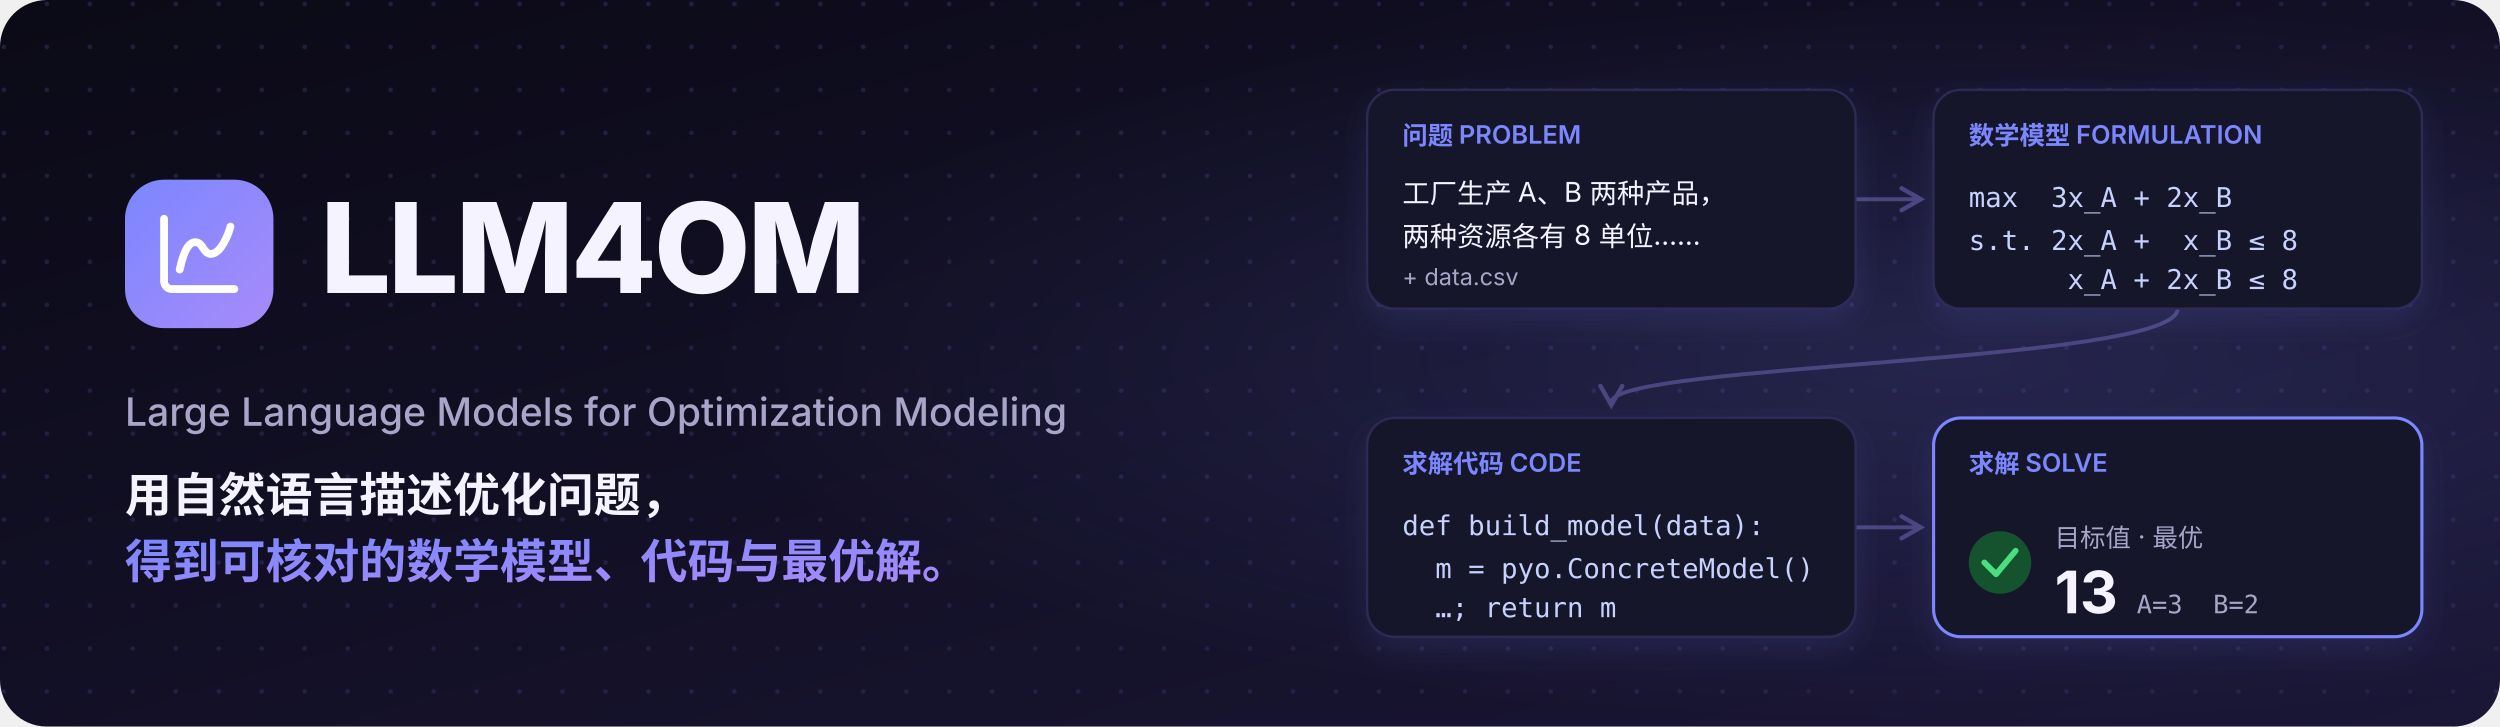
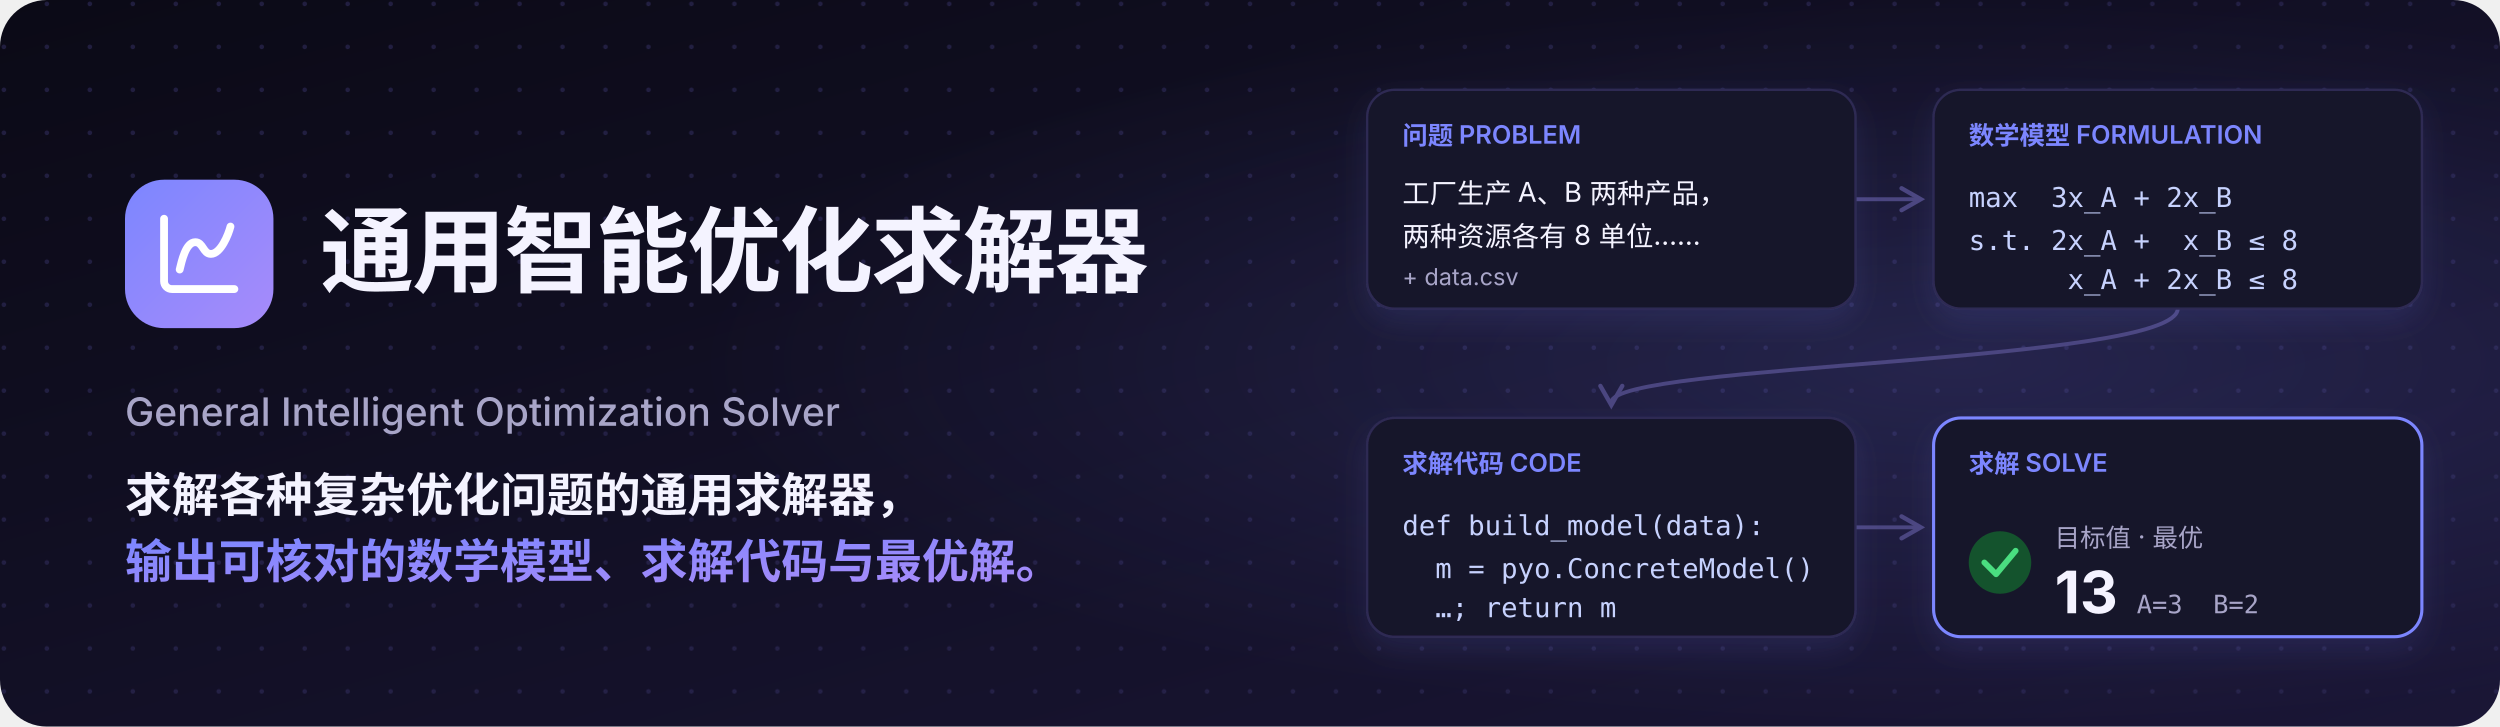
- <svg xmlns="http://www.w3.org/2000/svg" width="1280" height="372" viewBox="0 0 1280 372" role="img" aria-label="LLM4OM: natural-language problem to formulation, code and solution">
+ <svg xmlns="http://www.w3.org/2000/svg" width="1280" height="372" viewBox="0 0 1280 372" role="img" aria-label="通用智能优化求解器 (General Intelligent Optimization Solver): a general solver for optimization problems">
  <defs>
    <linearGradient id="bg" x1="0" y1="0" x2="1" y2="1">
      <stop offset="0" stop-color="#0b0a16" />
      <stop offset="1" stop-color="#1a1636" />
    </linearGradient>
    <linearGradient id="brand" x1="0" y1="0" x2="1" y2="1">
      <stop offset="0" stop-color="#7c86ff" />
      <stop offset="1" stop-color="#a78bfa" />
    </linearGradient>
    <pattern id="dots" width="22" height="22" patternUnits="userSpaceOnUse">
      <circle cx="2" cy="2" r="1.2" fill="#2a2650" />
    </pattern>
    <radialGradient id="glow" cx="0.78" cy="0.5" r="0.5">
      <stop offset="0" stop-color="#7c86ff" stop-opacity="0.16" />
      <stop offset="1" stop-color="#7c86ff" stop-opacity="0" />
    </radialGradient>
    <filter id="shadow" x="-10%" y="-10%" width="120%" height="140%">
      <feDropShadow dx="0" dy="6" stdDeviation="8" flood-color="#7c86ff" flood-opacity="0.12" />
    </filter>
    <marker id="head" viewBox="0 0 10 10" refX="7" refY="5" markerWidth="7" markerHeight="7" orient="auto">
      <path d="M1 1l7 4-7 4" fill="none" stroke="#4b4680" stroke-width="1.6" stroke-linecap="round" />
    </marker>
  </defs>
  <rect width="1280" height="372" rx="24" fill="url(#bg)" />
  <rect width="1280" height="372" rx="24" fill="url(#dots)" opacity="0.7" />
  <rect width="1280" height="372" rx="24" fill="url(#glow)" />
  <g transform="translate(64,92)">
    <rect width="76" height="76" rx="20" fill="url(#brand)" />
    <g transform="translate(14,14) scale(2)" fill="none" stroke="#fff" stroke-width="2" stroke-linecap="round" stroke-linejoin="round">
      <path d="M3 3v16a2 2 0 0 0 2 2h16" />
      <path d="M7 16c.5-2 1.5-7 4-7 2 0 2 3 4 3 2.5 0 4.5-5 5-7" />
    </g>
-     <text x="100" y="58" font-family="Inter, 'Segoe UI', 'PingFang SC', 'Noto Sans CJK SC', 'Microsoft YaHei', sans-serif" font-size="64" font-weight="800" fill="#f4f3ff" letter-spacing="-1.5">LLM4OM</text>
+     <text x="100" y="54" font-family="Inter, 'Segoe UI', 'PingFang SC', 'Noto Sans CJK SC', 'Microsoft YaHei', sans-serif" font-size="48" font-weight="800" fill="#f4f3ff" letter-spacing="-1">通用智能优化求解器</text>
  </g>
-   <text x="64" y="218" xml:space="preserve" font-family="Inter, 'Segoe UI', 'PingFang SC', 'Noto Sans CJK SC', 'Microsoft YaHei', sans-serif" font-size="20" font-weight="500" fill="#a8a5c8" text-anchor="start">Large Language Models for Optimization Modeling</text>
-   <text x="64" y="262" xml:space="preserve" font-family="Inter, 'Segoe UI', 'PingFang SC', 'Noto Sans CJK SC', 'Microsoft YaHei', sans-serif" font-size="24" font-weight="600" fill="#f4f3ff" text-anchor="start">用自然语言描述优化问题，</text>
-   <text x="64" y="296" font-family="Inter, 'Segoe UI', 'PingFang SC', 'Noto Sans CJK SC', 'Microsoft YaHei', sans-serif" font-size="24" font-weight="600" fill="url(#brand)">得到可核对的数学模型、代码与最优解。</text>
+   <text x="64" y="218" xml:space="preserve" font-family="Inter, 'Segoe UI', 'PingFang SC', 'Noto Sans CJK SC', 'Microsoft YaHei', sans-serif" font-size="20" font-weight="500" fill="#a8a5c8" text-anchor="start">General Intelligent Optimization Solver</text>
+   <text x="64" y="262" xml:space="preserve" font-family="Inter, 'Segoe UI', 'PingFang SC', 'Noto Sans CJK SC', 'Microsoft YaHei', sans-serif" font-size="24" font-weight="600" fill="#f4f3ff" text-anchor="start">求解各种复杂优化问题的通用求解器，</text>
+   <text x="64" y="296" font-family="Inter, 'Segoe UI', 'PingFang SC', 'Noto Sans CJK SC', 'Microsoft YaHei', sans-serif" font-size="24" font-weight="600" fill="url(#brand)">输出可核对的数学模型、求解代码与最优解。</text>
  <path d="M950 102 H982" stroke="#4b4680" stroke-width="2" fill="none" stroke-linecap="round" marker-end="url(#head)" />
  <path d="M1115 158 C1115 186 825 186 825 206" stroke="#4b4680" stroke-width="2" fill="none" stroke-linecap="round" marker-end="url(#head)" />
  <path d="M950 270 H982" stroke="#4b4680" stroke-width="2" fill="none" stroke-linecap="round" marker-end="url(#head)" />
  <g transform="translate(700,46)">
    <rect width="250" height="112" rx="14" fill="#15132a" stroke="#2e2a52" stroke-width="1.2" filter="url(#shadow)" />
    <text x="18" y="28" xml:space="preserve" font-family="Inter, 'Segoe UI', 'PingFang SC', 'Noto Sans CJK SC', 'Microsoft YaHei', sans-serif" font-size="13" font-weight="600" fill="#7c86ff" text-anchor="start">问题 PROBLEM</text>
    <text x="18" y="58" xml:space="preserve" font-family="Inter, 'Segoe UI', 'PingFang SC', 'Noto Sans CJK SC', 'Microsoft YaHei', sans-serif" font-size="14" font-weight="400" fill="#f4f3ff" text-anchor="start">工厂生产 A、B 两种产品，</text>
    <text x="18" y="80" xml:space="preserve" font-family="Inter, 'Segoe UI', 'PingFang SC', 'Noto Sans CJK SC', 'Microsoft YaHei', sans-serif" font-size="14" font-weight="400" fill="#f4f3ff" text-anchor="start">两种资源各有 8 单位……</text>
    <text x="18" y="100" xml:space="preserve" font-family="Inter, 'Segoe UI', 'PingFang SC', 'Noto Sans CJK SC', 'Microsoft YaHei', sans-serif" font-size="12" font-weight="400" fill="#a8a5c8" text-anchor="start">+ data.csv</text>
  </g>
  <g transform="translate(990,46)">
    <rect width="250" height="112" rx="14" fill="#15132a" stroke="#2e2a52" stroke-width="1.2" filter="url(#shadow)" />
    <text x="18" y="28" xml:space="preserve" font-family="Inter, 'Segoe UI', 'PingFang SC', 'Noto Sans CJK SC', 'Microsoft YaHei', sans-serif" font-size="13" font-weight="600" fill="#7c86ff" text-anchor="start">数学模型 FORMULATION</text>
    <text x="18" y="60" xml:space="preserve" font-family="'JetBrains Mono', 'SFMono-Regular', Menlo, Consolas, monospace" font-size="14" font-weight="400" fill="#c7d2fe" text-anchor="start">max  3x_A + 2x_B</text>
    <text x="18" y="82" xml:space="preserve" font-family="'JetBrains Mono', 'SFMono-Regular', Menlo, Consolas, monospace" font-size="14" font-weight="400" fill="#c7d2fe" text-anchor="start">s.t. 2x_A +  x_B ≤ 8</text>
    <text x="18" y="102" xml:space="preserve" font-family="'JetBrains Mono', 'SFMono-Regular', Menlo, Consolas, monospace" font-size="14" font-weight="400" fill="#c7d2fe" text-anchor="start">      x_A + 2x_B ≤ 8</text>
  </g>
  <g transform="translate(700,214)">
    <rect width="250" height="112" rx="14" fill="#15132a" stroke="#2e2a52" stroke-width="1.2" filter="url(#shadow)" />
    <text x="18" y="28" xml:space="preserve" font-family="Inter, 'Segoe UI', 'PingFang SC', 'Noto Sans CJK SC', 'Microsoft YaHei', sans-serif" font-size="13" font-weight="600" fill="#7c86ff" text-anchor="start">求解代码 CODE</text>
    <text x="18" y="60" xml:space="preserve" font-family="'JetBrains Mono', 'SFMono-Regular', Menlo, Consolas, monospace" font-size="14" font-weight="400" fill="#c7d2fe" text-anchor="start">def build_model(data):</text>
    <text x="18" y="82" xml:space="preserve" font-family="'JetBrains Mono', 'SFMono-Regular', Menlo, Consolas, monospace" font-size="14" font-weight="400" fill="#c7d2fe" text-anchor="start">  m = pyo.ConcreteModel()</text>
    <text x="18" y="102" xml:space="preserve" font-family="'JetBrains Mono', 'SFMono-Regular', Menlo, Consolas, monospace" font-size="14" font-weight="400" fill="#c7d2fe" text-anchor="start">  …; return m</text>
  </g>
  <g transform="translate(990,214)">
    <rect width="250" height="112" rx="14" fill="#15132a" stroke="#7c86ff" stroke-width="1.6" filter="url(#shadow)" />
    <text x="18" y="28" xml:space="preserve" font-family="Inter, 'Segoe UI', 'PingFang SC', 'Noto Sans CJK SC', 'Microsoft YaHei', sans-serif" font-size="13" font-weight="600" fill="#7c86ff" text-anchor="start">求解 SOLVE</text>
    <circle cx="34" cy="74" r="16" fill="#14532d" />
    <path d="M26 74l6 6 10-12" fill="none" stroke="#4ade80" stroke-width="3" stroke-linecap="round" stroke-linejoin="round" />
    <text x="62" y="66" xml:space="preserve" font-family="Inter, 'Segoe UI', 'PingFang SC', 'Noto Sans CJK SC', 'Microsoft YaHei', sans-serif" font-size="13" font-weight="400" fill="#a8a5c8" text-anchor="start">目标值 · 最优</text>
    <text x="62" y="100" xml:space="preserve" font-family="Inter, 'Segoe UI', 'PingFang SC', 'Noto Sans CJK SC', 'Microsoft YaHei', sans-serif" font-size="30" font-weight="700" fill="#f4f3ff" text-anchor="start">13</text>
    <text x="104" y="100" xml:space="preserve" font-family="'JetBrains Mono', 'SFMono-Regular', Menlo, Consolas, monospace" font-size="13" font-weight="400" fill="#a8a5c8" text-anchor="start">A=3  B=2</text>
  </g>
</svg>
